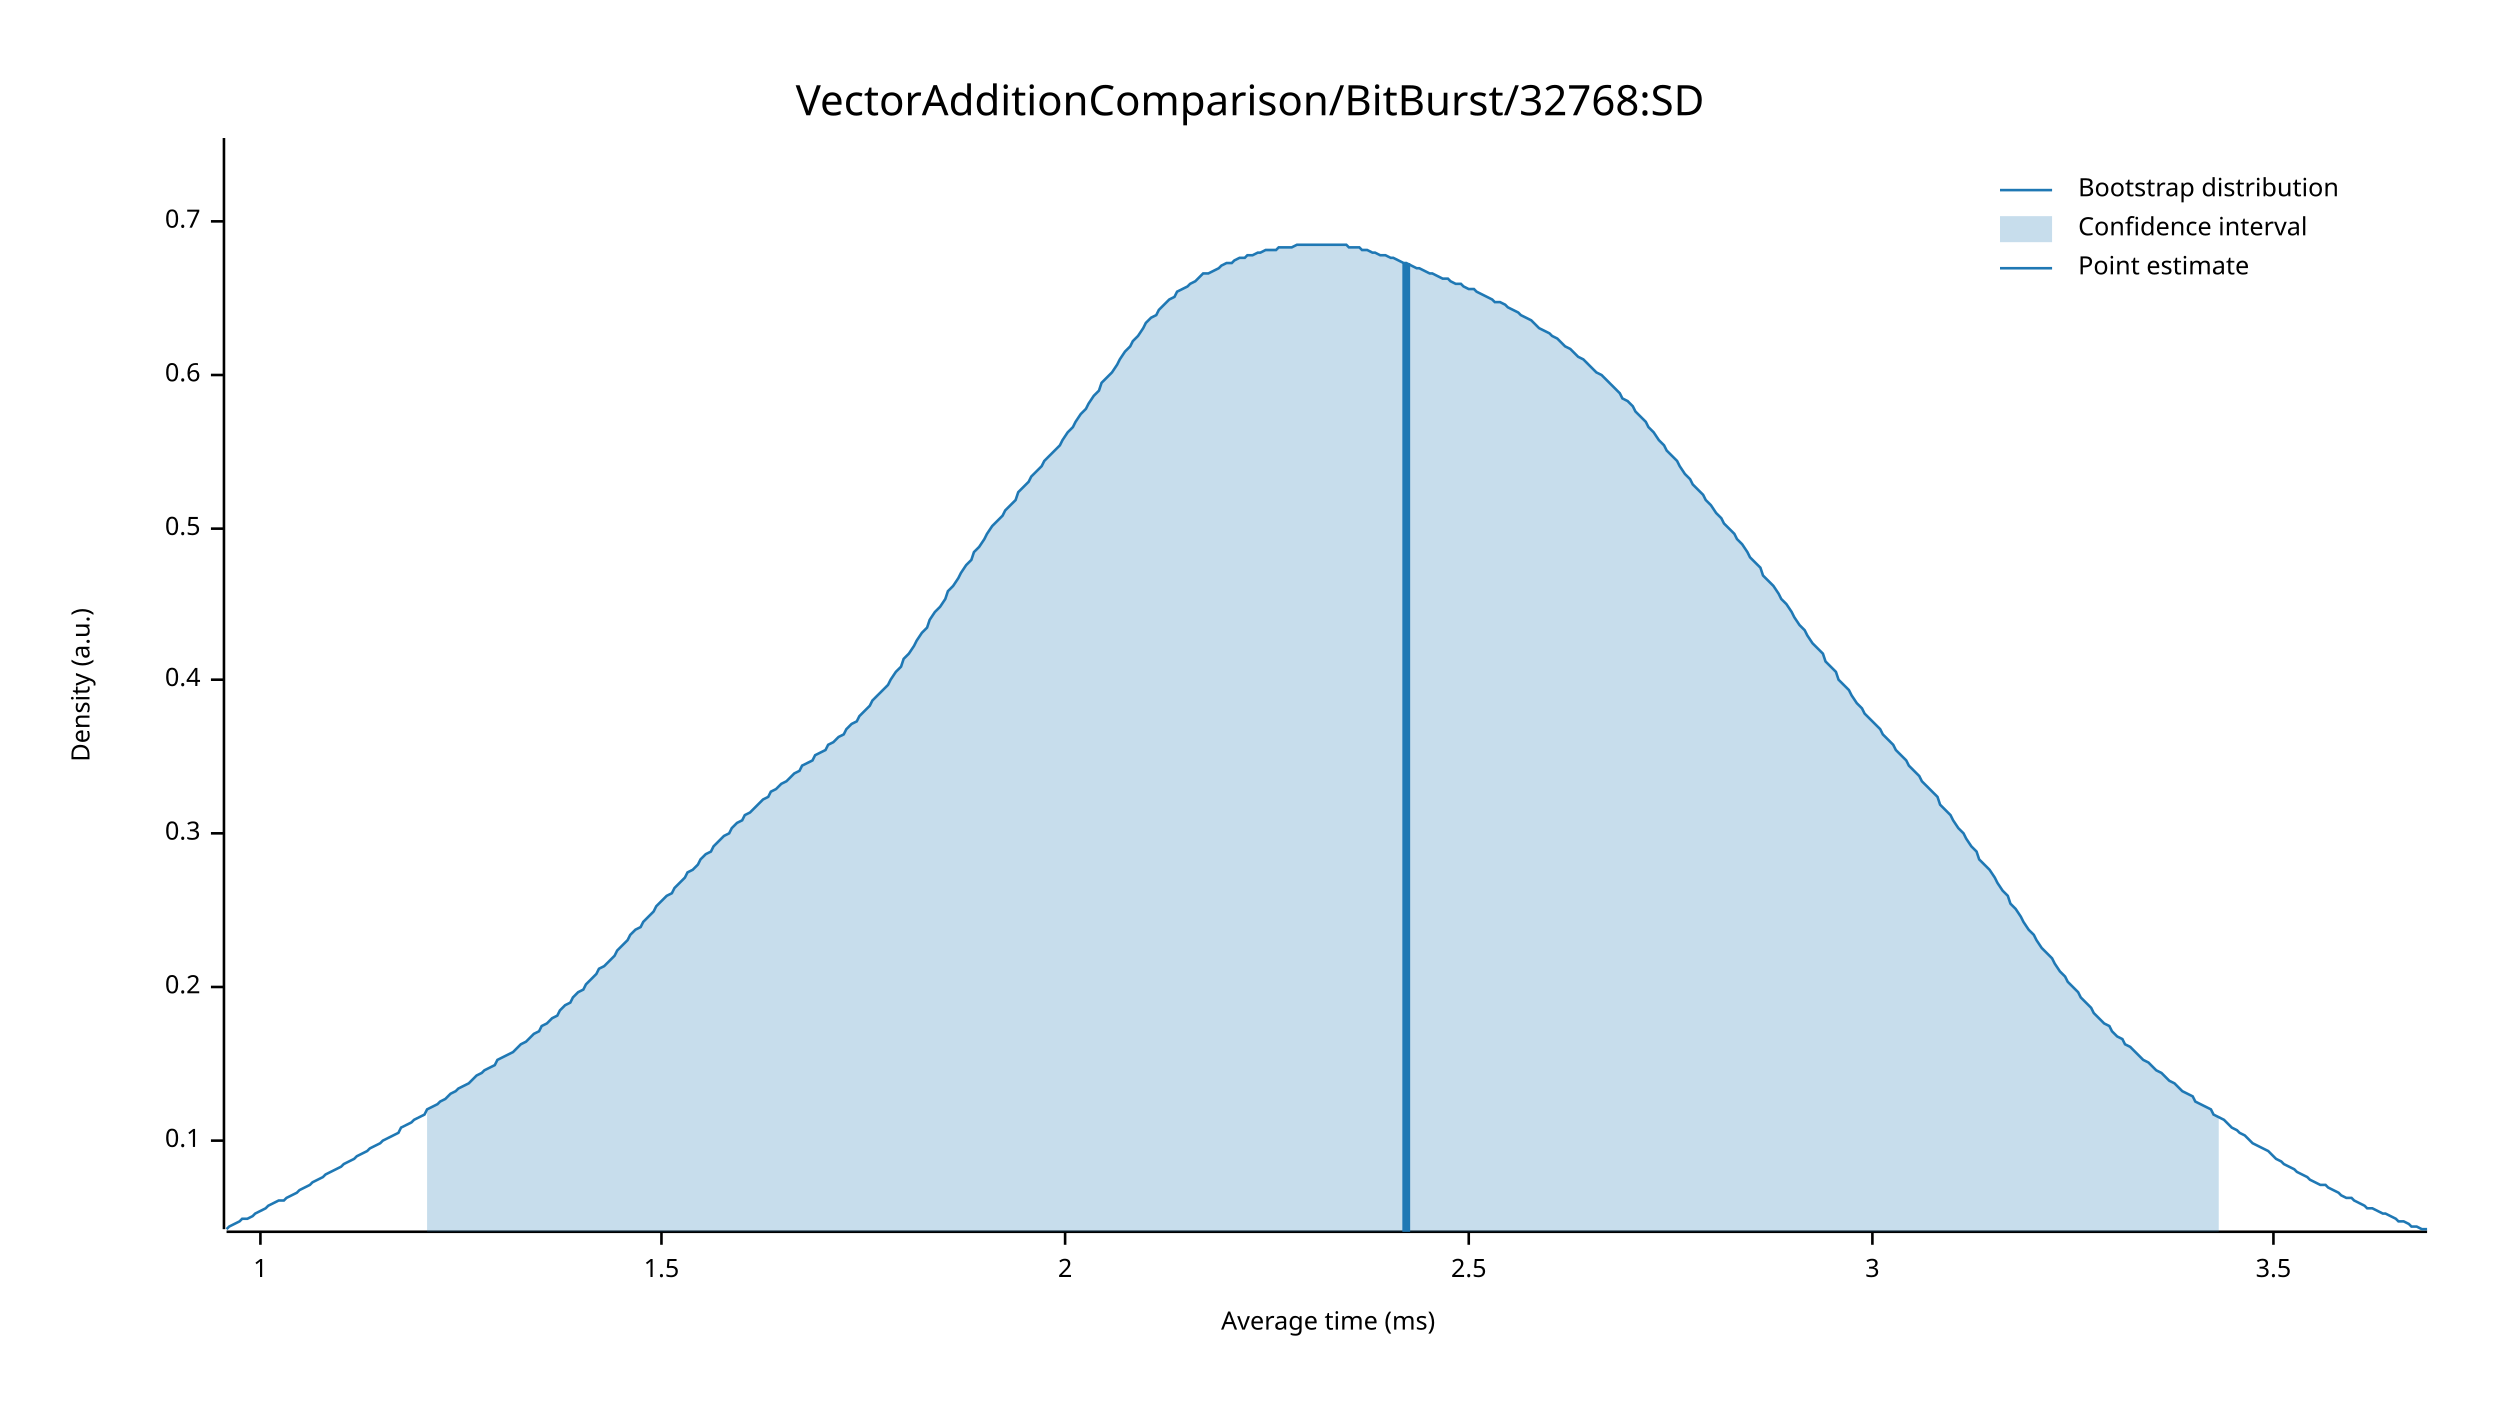
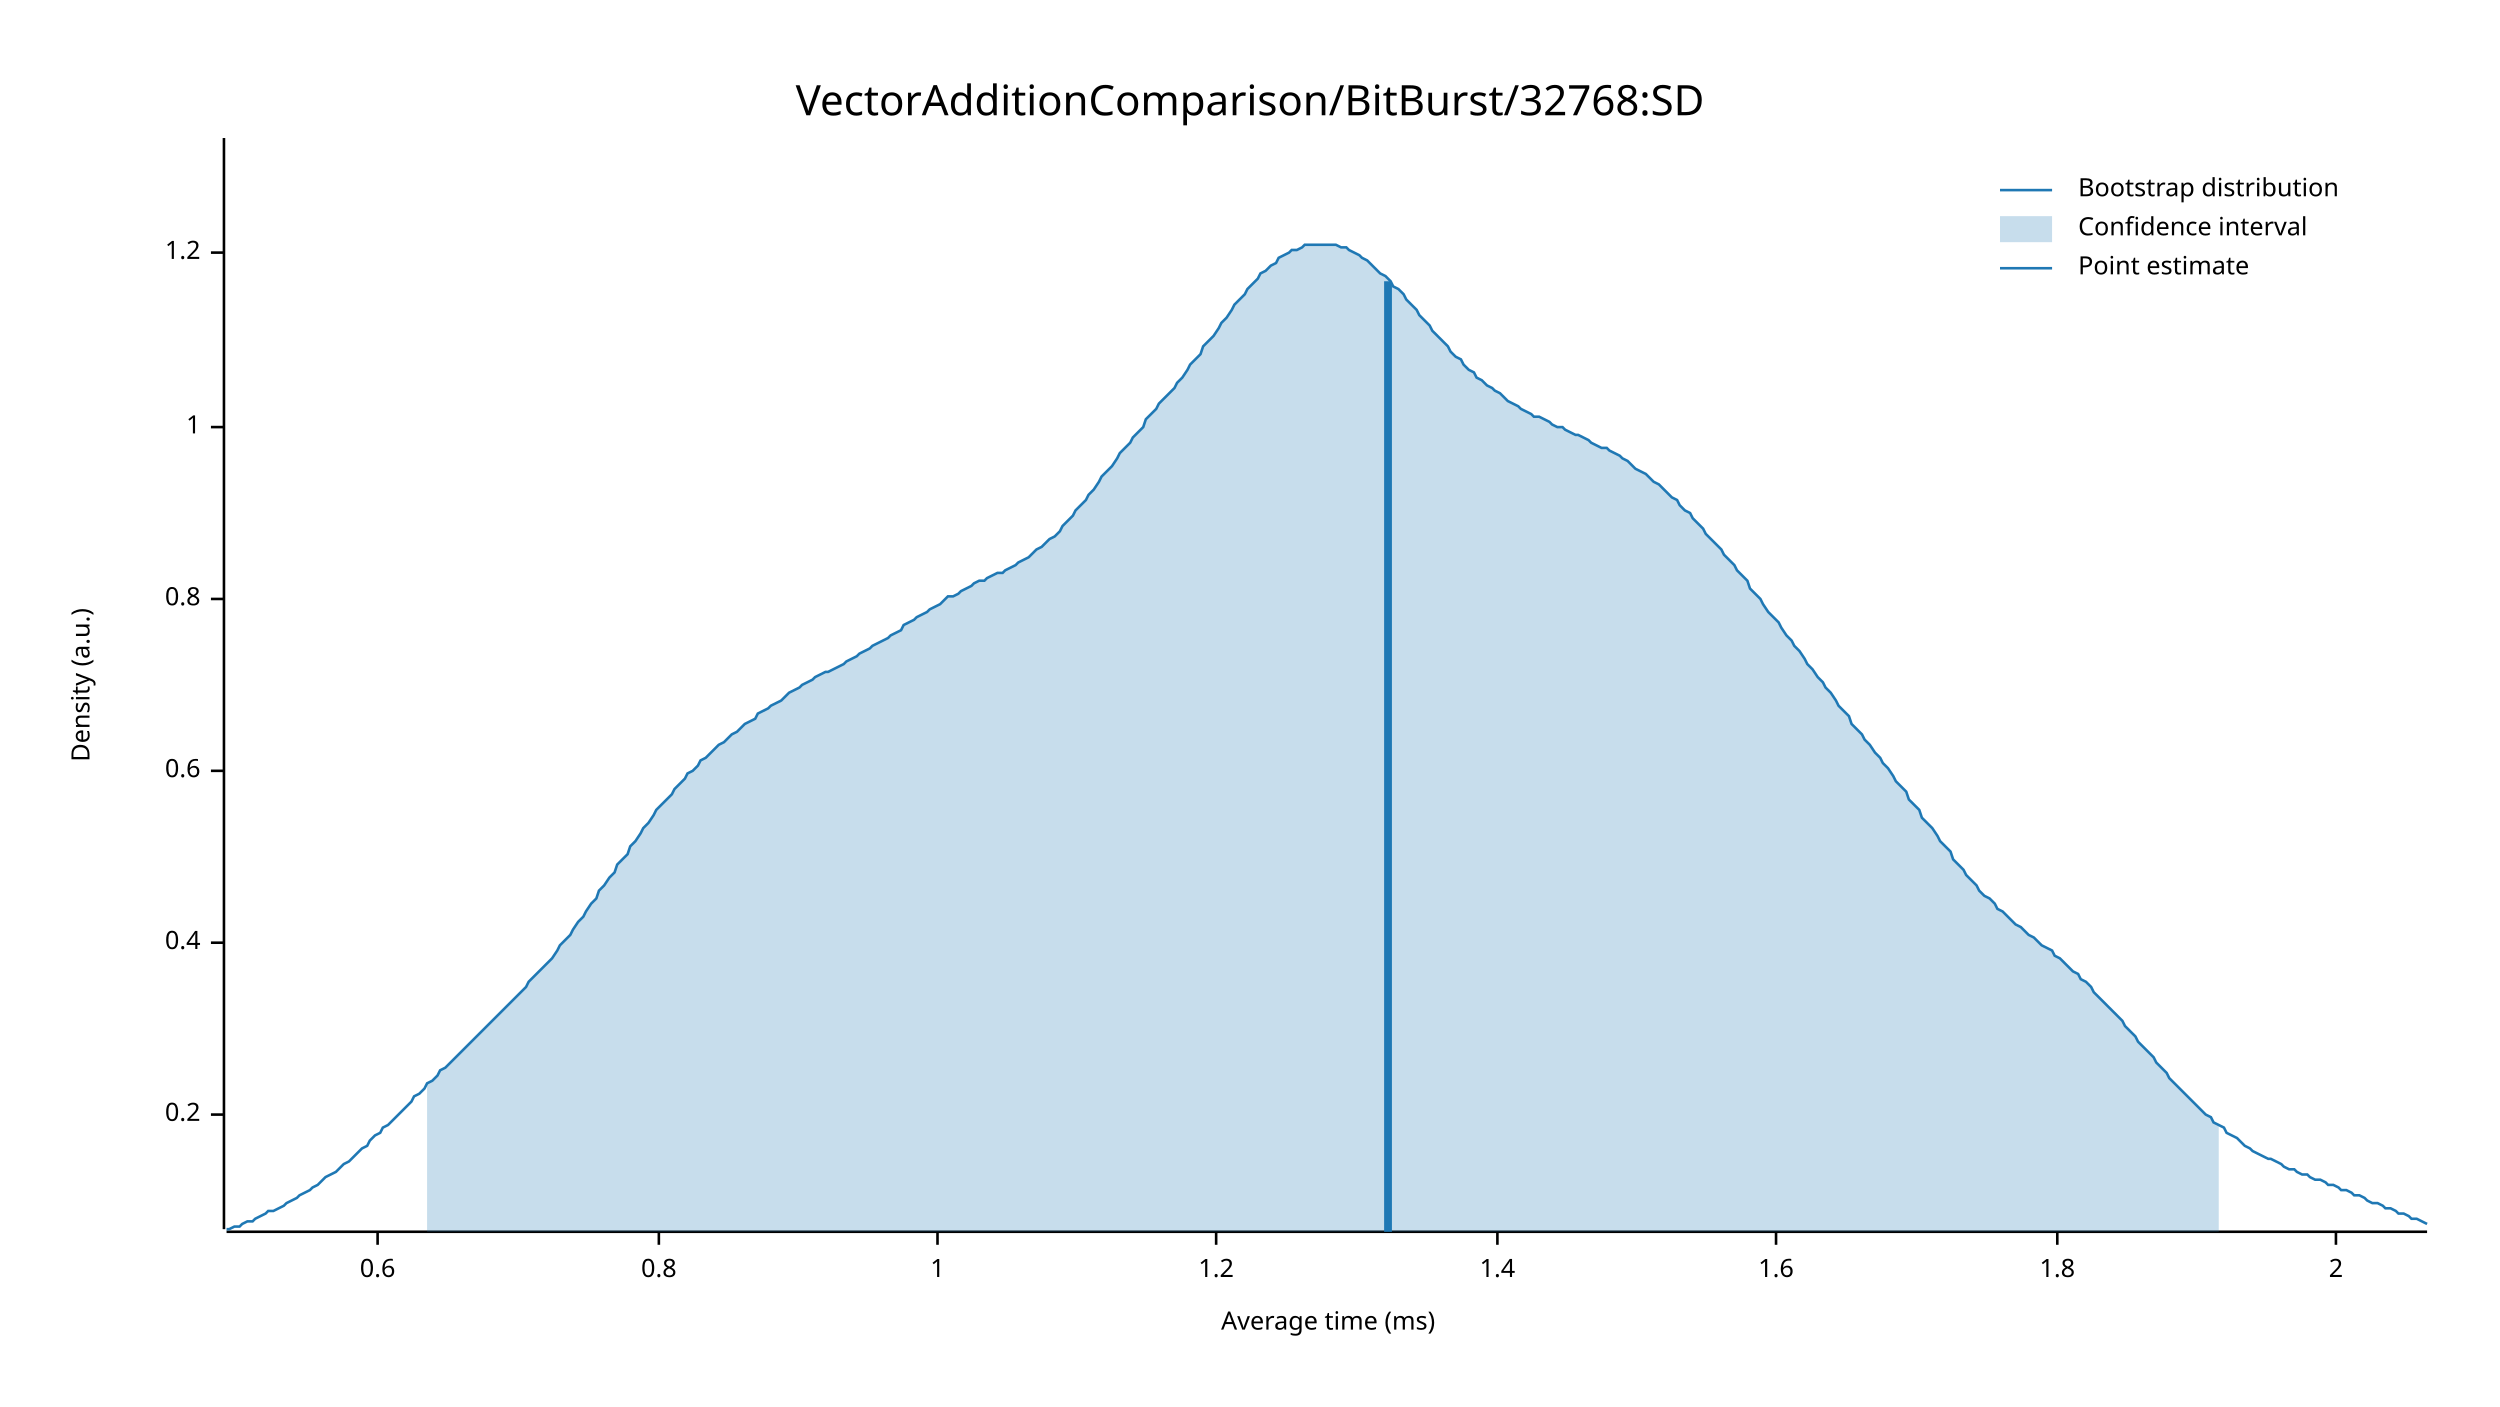
<svg xmlns="http://www.w3.org/2000/svg" width="960" height="540" viewBox="0 0 960 540">
  <text x="480" y="32" dy="0.76em" text-anchor="middle" font-family="sans-serif" font-size="16.129" opacity="1" fill="#000000">
VectorAdditionComparison/BitBurst/32768:SD
</text>
  <text x="27" y="263" dy="0.76em" text-anchor="middle" font-family="sans-serif" font-size="9.677" opacity="1" fill="#000000" transform="rotate(270, 27, 263)">
Density (a.u.)
</text>
  <text x="510" y="513" dy="-0.5ex" text-anchor="middle" font-family="sans-serif" font-size="9.677" opacity="1" fill="#000000">
Average time (ms)
</text>
  <polyline fill="none" opacity="1" stroke="#000000" stroke-width="1" points="86,53 86,472 " />
-   <text x="77" y="438" dy="0.5ex" text-anchor="end" font-family="sans-serif" font-size="9.677" opacity="1" fill="#000000">
- 0.1
- </text>
-   <polyline fill="none" opacity="1" stroke="#000000" stroke-width="1" points="81,438 86,438 " />
-   <text x="77" y="379" dy="0.5ex" text-anchor="end" font-family="sans-serif" font-size="9.677" opacity="1" fill="#000000">
+   <text x="77" y="428" dy="0.5ex" text-anchor="end" font-family="sans-serif" font-size="9.677" opacity="1" fill="#000000">
0.2
</text>
-   <polyline fill="none" opacity="1" stroke="#000000" stroke-width="1" points="81,379 86,379 " />
-   <text x="77" y="320" dy="0.5ex" text-anchor="end" font-family="sans-serif" font-size="9.677" opacity="1" fill="#000000">
- 0.3
- </text>
-   <polyline fill="none" opacity="1" stroke="#000000" stroke-width="1" points="81,320 86,320 " />
-   <text x="77" y="261" dy="0.5ex" text-anchor="end" font-family="sans-serif" font-size="9.677" opacity="1" fill="#000000">
+   <polyline fill="none" opacity="1" stroke="#000000" stroke-width="1" points="81,428 86,428 " />
+   <text x="77" y="362" dy="0.5ex" text-anchor="end" font-family="sans-serif" font-size="9.677" opacity="1" fill="#000000">
0.4
</text>
-   <polyline fill="none" opacity="1" stroke="#000000" stroke-width="1" points="81,261 86,261 " />
-   <text x="77" y="203" dy="0.5ex" text-anchor="end" font-family="sans-serif" font-size="9.677" opacity="1" fill="#000000">
- 0.5
- </text>
-   <polyline fill="none" opacity="1" stroke="#000000" stroke-width="1" points="81,203 86,203 " />
-   <text x="77" y="144" dy="0.5ex" text-anchor="end" font-family="sans-serif" font-size="9.677" opacity="1" fill="#000000">
+   <polyline fill="none" opacity="1" stroke="#000000" stroke-width="1" points="81,362 86,362 " />
+   <text x="77" y="296" dy="0.5ex" text-anchor="end" font-family="sans-serif" font-size="9.677" opacity="1" fill="#000000">
0.6
</text>
-   <polyline fill="none" opacity="1" stroke="#000000" stroke-width="1" points="81,144 86,144 " />
-   <text x="77" y="85" dy="0.5ex" text-anchor="end" font-family="sans-serif" font-size="9.677" opacity="1" fill="#000000">
- 0.7
+   <polyline fill="none" opacity="1" stroke="#000000" stroke-width="1" points="81,296 86,296 " />
+   <text x="77" y="230" dy="0.5ex" text-anchor="end" font-family="sans-serif" font-size="9.677" opacity="1" fill="#000000">
+ 0.8
</text>
-   <polyline fill="none" opacity="1" stroke="#000000" stroke-width="1" points="81,85 86,85 " />
-   <polyline fill="none" opacity="1" stroke="#000000" stroke-width="1" points="87,473 932,473 " />
-   <text x="100" y="483" dy="0.76em" text-anchor="middle" font-family="sans-serif" font-size="9.677" opacity="1" fill="#000000">
+   <polyline fill="none" opacity="1" stroke="#000000" stroke-width="1" points="81,230 86,230 " />
+   <text x="77" y="164" dy="0.5ex" text-anchor="end" font-family="sans-serif" font-size="9.677" opacity="1" fill="#000000">
1
</text>
-   <polyline fill="none" opacity="1" stroke="#000000" stroke-width="1" points="100,473 100,478 " />
-   <text x="254" y="483" dy="0.76em" text-anchor="middle" font-family="sans-serif" font-size="9.677" opacity="1" fill="#000000">
- 1.5
+   <polyline fill="none" opacity="1" stroke="#000000" stroke-width="1" points="81,164 86,164 " />
+   <text x="77" y="97" dy="0.5ex" text-anchor="end" font-family="sans-serif" font-size="9.677" opacity="1" fill="#000000">
+ 1.2
</text>
-   <polyline fill="none" opacity="1" stroke="#000000" stroke-width="1" points="254,473 254,478 " />
-   <text x="409" y="483" dy="0.76em" text-anchor="middle" font-family="sans-serif" font-size="9.677" opacity="1" fill="#000000">
+   <polyline fill="none" opacity="1" stroke="#000000" stroke-width="1" points="81,97 86,97 " />
+   <polyline fill="none" opacity="1" stroke="#000000" stroke-width="1" points="87,473 932,473 " />
+   <text x="145" y="483" dy="0.76em" text-anchor="middle" font-family="sans-serif" font-size="9.677" opacity="1" fill="#000000">
+ 0.6
+ </text>
+   <polyline fill="none" opacity="1" stroke="#000000" stroke-width="1" points="145,473 145,478 " />
+   <text x="253" y="483" dy="0.76em" text-anchor="middle" font-family="sans-serif" font-size="9.677" opacity="1" fill="#000000">
+ 0.8
+ </text>
+   <polyline fill="none" opacity="1" stroke="#000000" stroke-width="1" points="253,473 253,478 " />
+   <text x="360" y="483" dy="0.76em" text-anchor="middle" font-family="sans-serif" font-size="9.677" opacity="1" fill="#000000">
+ 1
+ </text>
+   <polyline fill="none" opacity="1" stroke="#000000" stroke-width="1" points="360,473 360,478 " />
+   <text x="467" y="483" dy="0.76em" text-anchor="middle" font-family="sans-serif" font-size="9.677" opacity="1" fill="#000000">
+ 1.2
+ </text>
+   <polyline fill="none" opacity="1" stroke="#000000" stroke-width="1" points="467,473 467,478 " />
+   <text x="575" y="483" dy="0.76em" text-anchor="middle" font-family="sans-serif" font-size="9.677" opacity="1" fill="#000000">
+ 1.4
+ </text>
+   <polyline fill="none" opacity="1" stroke="#000000" stroke-width="1" points="575,473 575,478 " />
+   <text x="682" y="483" dy="0.76em" text-anchor="middle" font-family="sans-serif" font-size="9.677" opacity="1" fill="#000000">
+ 1.6
+ </text>
+   <polyline fill="none" opacity="1" stroke="#000000" stroke-width="1" points="682,473 682,478 " />
+   <text x="790" y="483" dy="0.76em" text-anchor="middle" font-family="sans-serif" font-size="9.677" opacity="1" fill="#000000">
+ 1.8
+ </text>
+   <polyline fill="none" opacity="1" stroke="#000000" stroke-width="1" points="790,473 790,478 " />
+   <text x="897" y="483" dy="0.76em" text-anchor="middle" font-family="sans-serif" font-size="9.677" opacity="1" fill="#000000">
2
</text>
-   <polyline fill="none" opacity="1" stroke="#000000" stroke-width="1" points="409,473 409,478 " />
-   <text x="564" y="483" dy="0.76em" text-anchor="middle" font-family="sans-serif" font-size="9.677" opacity="1" fill="#000000">
- 2.5
- </text>
-   <polyline fill="none" opacity="1" stroke="#000000" stroke-width="1" points="564,473 564,478 " />
-   <text x="719" y="483" dy="0.76em" text-anchor="middle" font-family="sans-serif" font-size="9.677" opacity="1" fill="#000000">
- 3
- </text>
-   <polyline fill="none" opacity="1" stroke="#000000" stroke-width="1" points="719,473 719,478 " />
-   <text x="873" y="483" dy="0.76em" text-anchor="middle" font-family="sans-serif" font-size="9.677" opacity="1" fill="#000000">
- 3.5
- </text>
-   <polyline fill="none" opacity="1" stroke="#000000" stroke-width="1" points="873,473 873,478 " />
-   <polyline fill="none" opacity="1" stroke="#1F78B4" stroke-width="1" points="87,472 88,471 90,470 92,469 93,468 95,468 97,467 98,466 100,465 102,464 103,463 105,462 107,461 109,461 110,460 112,459 114,458 115,457 117,456 119,455 120,454 122,453 124,452 125,451 127,450 129,449 131,448 132,447 134,446 136,445 137,444 139,443 141,442 142,441 144,440 146,439 147,438 149,437 151,436 153,435 154,433 156,432 158,431 159,430 161,429 163,428 164,426 166,425 168,424 169,423 171,422 173,420 175,419 176,418 178,417 180,416 181,415 183,413 185,412 186,411 188,410 190,409 191,407 193,406 195,405 197,404 198,403 200,401 202,400 203,399 205,397 207,396 208,394 210,393 212,391 214,390 215,388 217,386 219,385 220,383 222,381 224,380 225,378 227,376 229,374 230,372 232,371 234,369 236,367 237,365 239,363 241,361 242,359 244,357 246,356 247,354 249,352 251,350 252,348 254,346 256,344 258,343 259,341 261,339 263,337 264,335 266,334 268,332 269,330 271,328 273,327 274,325 276,323 278,321 280,320 281,318 283,316 285,315 286,313 288,312 290,310 291,309 293,307 295,306 296,304 298,303 300,301 302,300 303,299 305,297 307,296 308,294 310,293 312,292 313,290 315,289 317,288 318,286 320,285 322,283 324,282 325,280 327,278 329,277 330,275 332,273 334,271 335,269 337,267 339,265 341,263 342,261 344,258 346,256 347,253 349,251 351,248 352,246 354,243 356,241 357,238 359,235 361,233 363,230 364,227 366,225 368,222 369,220 371,217 373,215 374,212 376,210 378,207 379,205 381,202 383,200 385,198 386,196 388,194 390,192 391,189 393,187 395,185 396,183 398,181 400,179 401,177 403,175 405,173 407,171 408,169 410,166 412,164 413,162 415,159 417,157 418,155 420,152 422,150 423,147 425,145 427,143 429,140 430,138 432,135 434,133 435,131 437,129 439,126 440,124 442,122 444,121 445,119 447,117 449,115 451,114 452,112 454,111 456,110 457,109 459,108 461,106 462,105 464,105 466,104 468,103 469,102 471,101 473,101 474,100 476,99 478,99 479,98 481,98 483,97 484,97 486,96 488,96 490,96 491,95 493,95 495,95 496,95 498,94 500,94 501,94 503,94 505,94 506,94 508,94 510,94 512,94 513,94 515,94 517,94 518,95 520,95 522,95 523,96 525,96 527,97 528,97 530,98 532,98 534,99 535,99 537,100 539,101 540,101 542,102 544,103 545,103 547,104 549,105 550,105 552,106 554,107 556,107 557,108 559,109 561,109 562,110 564,111 566,111 567,112 569,113 571,114 573,115 574,116 576,116 578,117 579,118 581,119 583,120 584,121 586,122 588,123 589,124 591,126 593,127 595,128 596,129 598,130 600,132 601,133 603,134 605,136 606,137 608,138 610,140 611,141 613,143 615,144 617,146 618,147 620,149 622,151 623,153 625,154 627,156 628,158 630,160 632,162 633,164 635,166 637,169 639,171 640,173 642,175 644,177 645,179 647,182 649,184 650,186 652,188 654,190 655,192 657,194 659,197 661,199 662,201 664,203 666,205 667,207 669,209 671,212 672,214 674,216 676,218 677,221 679,223 681,225 683,228 684,230 686,232 688,235 689,237 691,240 693,242 694,244 696,247 698,249 700,251 701,254 703,256 705,258 706,261 708,263 710,265 711,267 713,270 715,272 716,274 718,276 720,278 722,280 723,282 725,284 727,286 728,288 730,290 732,292 733,294 735,296 737,298 738,300 740,302 742,304 744,306 745,309 747,311 749,313 750,315 752,318 754,320 755,322 757,325 759,327 760,330 762,332 764,334 766,337 767,339 769,342 771,344 772,347 774,349 776,352 777,354 779,357 781,359 782,361 784,364 786,366 788,368 789,370 791,373 793,375 794,377 796,379 798,381 799,383 801,385 803,387 804,389 806,391 808,393 810,394 811,396 813,398 815,399 816,401 818,402 820,404 821,405 823,407 825,408 827,410 828,411 830,412 832,414 833,415 835,416 837,418 838,419 840,420 842,421 843,423 845,424 847,425 849,426 850,428 852,429 854,430 855,431 857,433 859,434 860,435 862,436 864,438 865,439 867,440 869,441 871,442 872,443 874,445 876,446 877,447 879,448 881,449 882,450 884,451 886,452 887,453 889,454 891,455 893,455 894,456 896,457 898,458 899,459 901,460 903,460 904,461 906,462 908,463 909,464 911,464 913,465 915,466 916,466 918,467 920,468 921,469 923,469 925,470 926,471 928,471 930,472 932,472 " />
-   <polygon opacity="0.25" fill="#1F78B4" points="164,426 166,425 168,424 169,423 171,422 173,420 175,419 176,418 178,417 180,416 181,415 183,413 185,412 186,411 188,410 190,409 191,407 193,406 195,405 197,404 198,403 200,401 202,400 203,399 205,397 207,396 208,394 210,393 212,391 214,390 215,388 217,386 219,385 220,383 222,381 224,380 225,378 227,376 229,374 230,372 232,371 234,369 236,367 237,365 239,363 241,361 242,359 244,357 246,356 247,354 249,352 251,350 252,348 254,346 256,344 258,343 259,341 261,339 263,337 264,335 266,334 268,332 269,330 271,328 273,327 274,325 276,323 278,321 280,320 281,318 283,316 285,315 286,313 288,312 290,310 291,309 293,307 295,306 296,304 298,303 300,301 302,300 303,299 305,297 307,296 308,294 310,293 312,292 313,290 315,289 317,288 318,286 320,285 322,283 324,282 325,280 327,278 329,277 330,275 332,273 334,271 335,269 337,267 339,265 341,263 342,261 344,258 346,256 347,253 349,251 351,248 352,246 354,243 356,241 357,238 359,235 361,233 363,230 364,227 366,225 368,222 369,220 371,217 373,215 374,212 376,210 378,207 379,205 381,202 383,200 385,198 386,196 388,194 390,192 391,189 393,187 395,185 396,183 398,181 400,179 401,177 403,175 405,173 407,171 408,169 410,166 412,164 413,162 415,159 417,157 418,155 420,152 422,150 423,147 425,145 427,143 429,140 430,138 432,135 434,133 435,131 437,129 439,126 440,124 442,122 444,121 445,119 447,117 449,115 451,114 452,112 454,111 456,110 457,109 459,108 461,106 462,105 464,105 466,104 468,103 469,102 471,101 473,101 474,100 476,99 478,99 479,98 481,98 483,97 484,97 486,96 488,96 490,96 491,95 493,95 495,95 496,95 498,94 500,94 501,94 503,94 505,94 506,94 508,94 510,94 512,94 513,94 515,94 517,94 518,95 520,95 522,95 523,96 525,96 527,97 528,97 530,98 532,98 534,99 535,99 537,100 539,101 540,101 542,102 544,103 545,103 547,104 549,105 550,105 552,106 554,107 556,107 557,108 559,109 561,109 562,110 564,111 566,111 567,112 569,113 571,114 573,115 574,116 576,116 578,117 579,118 581,119 583,120 584,121 586,122 588,123 589,124 591,126 593,127 595,128 596,129 598,130 600,132 601,133 603,134 605,136 606,137 608,138 610,140 611,141 613,143 615,144 617,146 618,147 620,149 622,151 623,153 625,154 627,156 628,158 630,160 632,162 633,164 635,166 637,169 639,171 640,173 642,175 644,177 645,179 647,182 649,184 650,186 652,188 654,190 655,192 657,194 659,197 661,199 662,201 664,203 666,205 667,207 669,209 671,212 672,214 674,216 676,218 677,221 679,223 681,225 683,228 684,230 686,232 688,235 689,237 691,240 693,242 694,244 696,247 698,249 700,251 701,254 703,256 705,258 706,261 708,263 710,265 711,267 713,270 715,272 716,274 718,276 720,278 722,280 723,282 725,284 727,286 728,288 730,290 732,292 733,294 735,296 737,298 738,300 740,302 742,304 744,306 745,309 747,311 749,313 750,315 752,318 754,320 755,322 757,325 759,327 760,330 762,332 764,334 766,337 767,339 769,342 771,344 772,347 774,349 776,352 777,354 779,357 781,359 782,361 784,364 786,366 788,368 789,370 791,373 793,375 794,377 796,379 798,381 799,383 801,385 803,387 804,389 806,391 808,393 810,394 811,396 813,398 815,399 816,401 818,402 820,404 821,405 823,407 825,408 827,410 828,411 830,412 832,414 833,415 835,416 837,418 838,419 840,420 842,421 843,423 845,424 847,425 849,426 850,428 852,429 852,473 164,473 " />
-   <polyline fill="none" opacity="1" stroke="#1F78B4" stroke-width="3" points="540,473 540,101 " />
+   <polyline fill="none" opacity="1" stroke="#000000" stroke-width="1" points="897,473 897,478 " />
+   <polyline fill="none" opacity="1" stroke="#1F78B4" stroke-width="1" points="87,472 88,472 90,471 92,471 93,470 95,469 97,469 98,468 100,467 102,466 103,465 105,465 107,464 109,463 110,462 112,461 114,460 115,459 117,458 119,457 120,456 122,455 124,453 125,452 127,451 129,450 131,448 132,447 134,446 136,444 137,443 139,441 141,440 142,438 144,436 146,435 147,433 149,432 151,430 153,428 154,427 156,425 158,423 159,421 161,420 163,418 164,416 166,415 168,413 169,411 171,410 173,408 175,406 176,405 178,403 180,401 181,400 183,398 185,396 186,395 188,393 190,391 191,390 193,388 195,386 197,384 198,383 200,381 202,379 203,377 205,375 207,373 208,372 210,370 212,368 214,365 215,363 217,361 219,359 220,357 222,354 224,352 225,350 227,347 229,345 230,342 232,340 234,337 236,335 237,332 239,330 241,328 242,325 244,323 246,320 247,318 249,316 251,313 252,311 254,309 256,307 258,305 259,303 261,301 263,299 264,297 266,296 268,294 269,292 271,291 273,289 274,288 276,286 278,285 280,283 281,282 283,281 285,279 286,278 288,277 290,276 291,274 293,273 295,272 296,271 298,270 300,269 302,267 303,266 305,265 307,264 308,263 310,262 312,261 313,260 315,259 317,258 318,258 320,257 322,256 324,255 325,254 327,253 329,252 330,251 332,250 334,249 335,248 337,247 339,246 341,245 342,244 344,243 346,242 347,240 349,239 351,238 352,237 354,236 356,235 357,234 359,233 361,232 363,230 364,229 366,229 368,228 369,227 371,226 373,225 374,224 376,223 378,223 379,222 381,221 383,220 385,220 386,219 388,218 390,217 391,216 393,215 395,214 396,213 398,211 400,210 401,209 403,207 405,206 407,204 408,202 410,200 412,198 413,196 415,194 417,192 418,190 420,188 422,185 423,183 425,181 427,179 429,176 430,174 432,172 434,170 435,168 437,166 439,164 440,161 442,159 444,157 445,155 447,153 449,151 451,149 452,147 454,145 456,142 457,140 459,138 461,136 462,133 464,131 466,129 468,126 469,124 471,122 473,119 474,117 476,115 478,113 479,111 481,109 483,107 484,105 486,104 488,102 490,101 491,99 493,98 495,97 496,96 498,96 500,95 501,94 503,94 505,94 506,94 508,94 510,94 512,94 513,94 515,95 517,95 518,96 520,97 522,98 523,99 525,100 527,102 528,103 530,105 532,106 534,108 535,110 537,111 539,113 540,115 542,117 544,119 545,121 547,123 549,125 550,127 552,129 554,131 556,133 557,135 559,137 561,138 562,140 564,142 566,143 567,145 569,146 571,148 573,149 574,150 576,151 578,153 579,154 581,155 583,156 584,157 586,158 588,159 589,160 591,160 593,161 595,162 596,163 598,164 600,164 601,165 603,166 605,167 606,167 608,168 610,169 611,170 613,171 615,172 617,172 618,173 620,174 622,175 623,176 625,177 627,179 628,180 630,181 632,182 633,183 635,185 637,186 639,188 640,189 642,191 644,192 645,194 647,196 649,197 650,199 652,201 654,203 655,205 657,207 659,209 661,211 662,213 664,215 666,217 667,219 669,221 671,223 672,226 674,228 676,230 677,232 679,235 681,237 683,239 684,241 686,244 688,246 689,248 691,250 693,253 694,255 696,257 698,260 700,262 701,264 703,266 705,269 706,271 708,273 710,275 711,278 713,280 715,282 716,284 718,286 720,289 722,291 723,293 725,295 727,298 728,300 730,302 732,304 733,307 735,309 737,311 738,314 740,316 742,318 744,321 745,323 747,325 749,327 750,330 752,332 754,334 755,336 757,338 759,340 760,342 762,344 764,345 766,347 767,349 769,350 771,352 772,353 774,355 776,356 777,357 779,359 781,360 782,361 784,363 786,364 788,365 789,367 791,368 793,370 794,371 796,373 798,374 799,376 801,377 803,379 804,381 806,383 808,385 810,387 811,388 813,390 815,392 816,394 818,396 820,398 821,400 823,402 825,404 827,406 828,408 830,410 832,412 833,414 835,416 837,418 838,419 840,421 842,423 843,424 845,426 847,428 849,429 850,431 852,432 854,433 855,435 857,436 859,437 860,438 862,440 864,441 865,442 867,443 869,444 871,445 872,445 874,446 876,447 877,448 879,449 881,449 882,450 884,451 886,451 887,452 889,453 891,453 893,454 894,455 896,455 898,456 899,457 901,457 903,458 904,459 906,459 908,460 909,461 911,462 913,462 915,463 916,464 918,464 920,465 921,466 923,466 925,467 926,468 928,468 930,469 932,470 " />
+   <polygon opacity="0.25" fill="#1F78B4" points="164,416 166,415 168,413 169,411 171,410 173,408 175,406 176,405 178,403 180,401 181,400 183,398 185,396 186,395 188,393 190,391 191,390 193,388 195,386 197,384 198,383 200,381 202,379 203,377 205,375 207,373 208,372 210,370 212,368 214,365 215,363 217,361 219,359 220,357 222,354 224,352 225,350 227,347 229,345 230,342 232,340 234,337 236,335 237,332 239,330 241,328 242,325 244,323 246,320 247,318 249,316 251,313 252,311 254,309 256,307 258,305 259,303 261,301 263,299 264,297 266,296 268,294 269,292 271,291 273,289 274,288 276,286 278,285 280,283 281,282 283,281 285,279 286,278 288,277 290,276 291,274 293,273 295,272 296,271 298,270 300,269 302,267 303,266 305,265 307,264 308,263 310,262 312,261 313,260 315,259 317,258 318,258 320,257 322,256 324,255 325,254 327,253 329,252 330,251 332,250 334,249 335,248 337,247 339,246 341,245 342,244 344,243 346,242 347,240 349,239 351,238 352,237 354,236 356,235 357,234 359,233 361,232 363,230 364,229 366,229 368,228 369,227 371,226 373,225 374,224 376,223 378,223 379,222 381,221 383,220 385,220 386,219 388,218 390,217 391,216 393,215 395,214 396,213 398,211 400,210 401,209 403,207 405,206 407,204 408,202 410,200 412,198 413,196 415,194 417,192 418,190 420,188 422,185 423,183 425,181 427,179 429,176 430,174 432,172 434,170 435,168 437,166 439,164 440,161 442,159 444,157 445,155 447,153 449,151 451,149 452,147 454,145 456,142 457,140 459,138 461,136 462,133 464,131 466,129 468,126 469,124 471,122 473,119 474,117 476,115 478,113 479,111 481,109 483,107 484,105 486,104 488,102 490,101 491,99 493,98 495,97 496,96 498,96 500,95 501,94 503,94 505,94 506,94 508,94 510,94 512,94 513,94 515,95 517,95 518,96 520,97 522,98 523,99 525,100 527,102 528,103 530,105 532,106 534,108 535,110 537,111 539,113 540,115 542,117 544,119 545,121 547,123 549,125 550,127 552,129 554,131 556,133 557,135 559,137 561,138 562,140 564,142 566,143 567,145 569,146 571,148 573,149 574,150 576,151 578,153 579,154 581,155 583,156 584,157 586,158 588,159 589,160 591,160 593,161 595,162 596,163 598,164 600,164 601,165 603,166 605,167 606,167 608,168 610,169 611,170 613,171 615,172 617,172 618,173 620,174 622,175 623,176 625,177 627,179 628,180 630,181 632,182 633,183 635,185 637,186 639,188 640,189 642,191 644,192 645,194 647,196 649,197 650,199 652,201 654,203 655,205 657,207 659,209 661,211 662,213 664,215 666,217 667,219 669,221 671,223 672,226 674,228 676,230 677,232 679,235 681,237 683,239 684,241 686,244 688,246 689,248 691,250 693,253 694,255 696,257 698,260 700,262 701,264 703,266 705,269 706,271 708,273 710,275 711,278 713,280 715,282 716,284 718,286 720,289 722,291 723,293 725,295 727,298 728,300 730,302 732,304 733,307 735,309 737,311 738,314 740,316 742,318 744,321 745,323 747,325 749,327 750,330 752,332 754,334 755,336 757,338 759,340 760,342 762,344 764,345 766,347 767,349 769,350 771,352 772,353 774,355 776,356 777,357 779,359 781,360 782,361 784,363 786,364 788,365 789,367 791,368 793,370 794,371 796,373 798,374 799,376 801,377 803,379 804,381 806,383 808,385 810,387 811,388 813,390 815,392 816,394 818,396 820,398 821,400 823,402 825,404 827,406 828,408 830,410 832,412 833,414 835,416 837,418 838,419 840,421 842,423 843,424 845,426 847,428 849,429 850,431 852,432 852,473 164,473 " />
+   <polyline fill="none" opacity="1" stroke="#1F78B4" stroke-width="3" points="533,473 533,108 " />
  <text x="798" y="68" dy="0.76em" text-anchor="start" font-family="sans-serif" font-size="9.677" opacity="1" fill="#000000">
Bootstrap distribution
</text>
  <text x="798" y="83" dy="0.76em" text-anchor="start" font-family="sans-serif" font-size="9.677" opacity="1" fill="#000000">
Confidence interval
</text>
  <text x="798" y="98" dy="0.76em" text-anchor="start" font-family="sans-serif" font-size="9.677" opacity="1" fill="#000000">
Point estimate
</text>
  <polyline fill="none" opacity="1" stroke="#1F78B4" stroke-width="1" points="768,73 788,73 " />
  <rect x="768" y="83" width="20" height="10" opacity="0.25" fill="#1F78B4" stroke="none" />
  <polyline fill="none" opacity="1" stroke="#1F78B4" stroke-width="1" points="768,103 788,103 " />
</svg>
